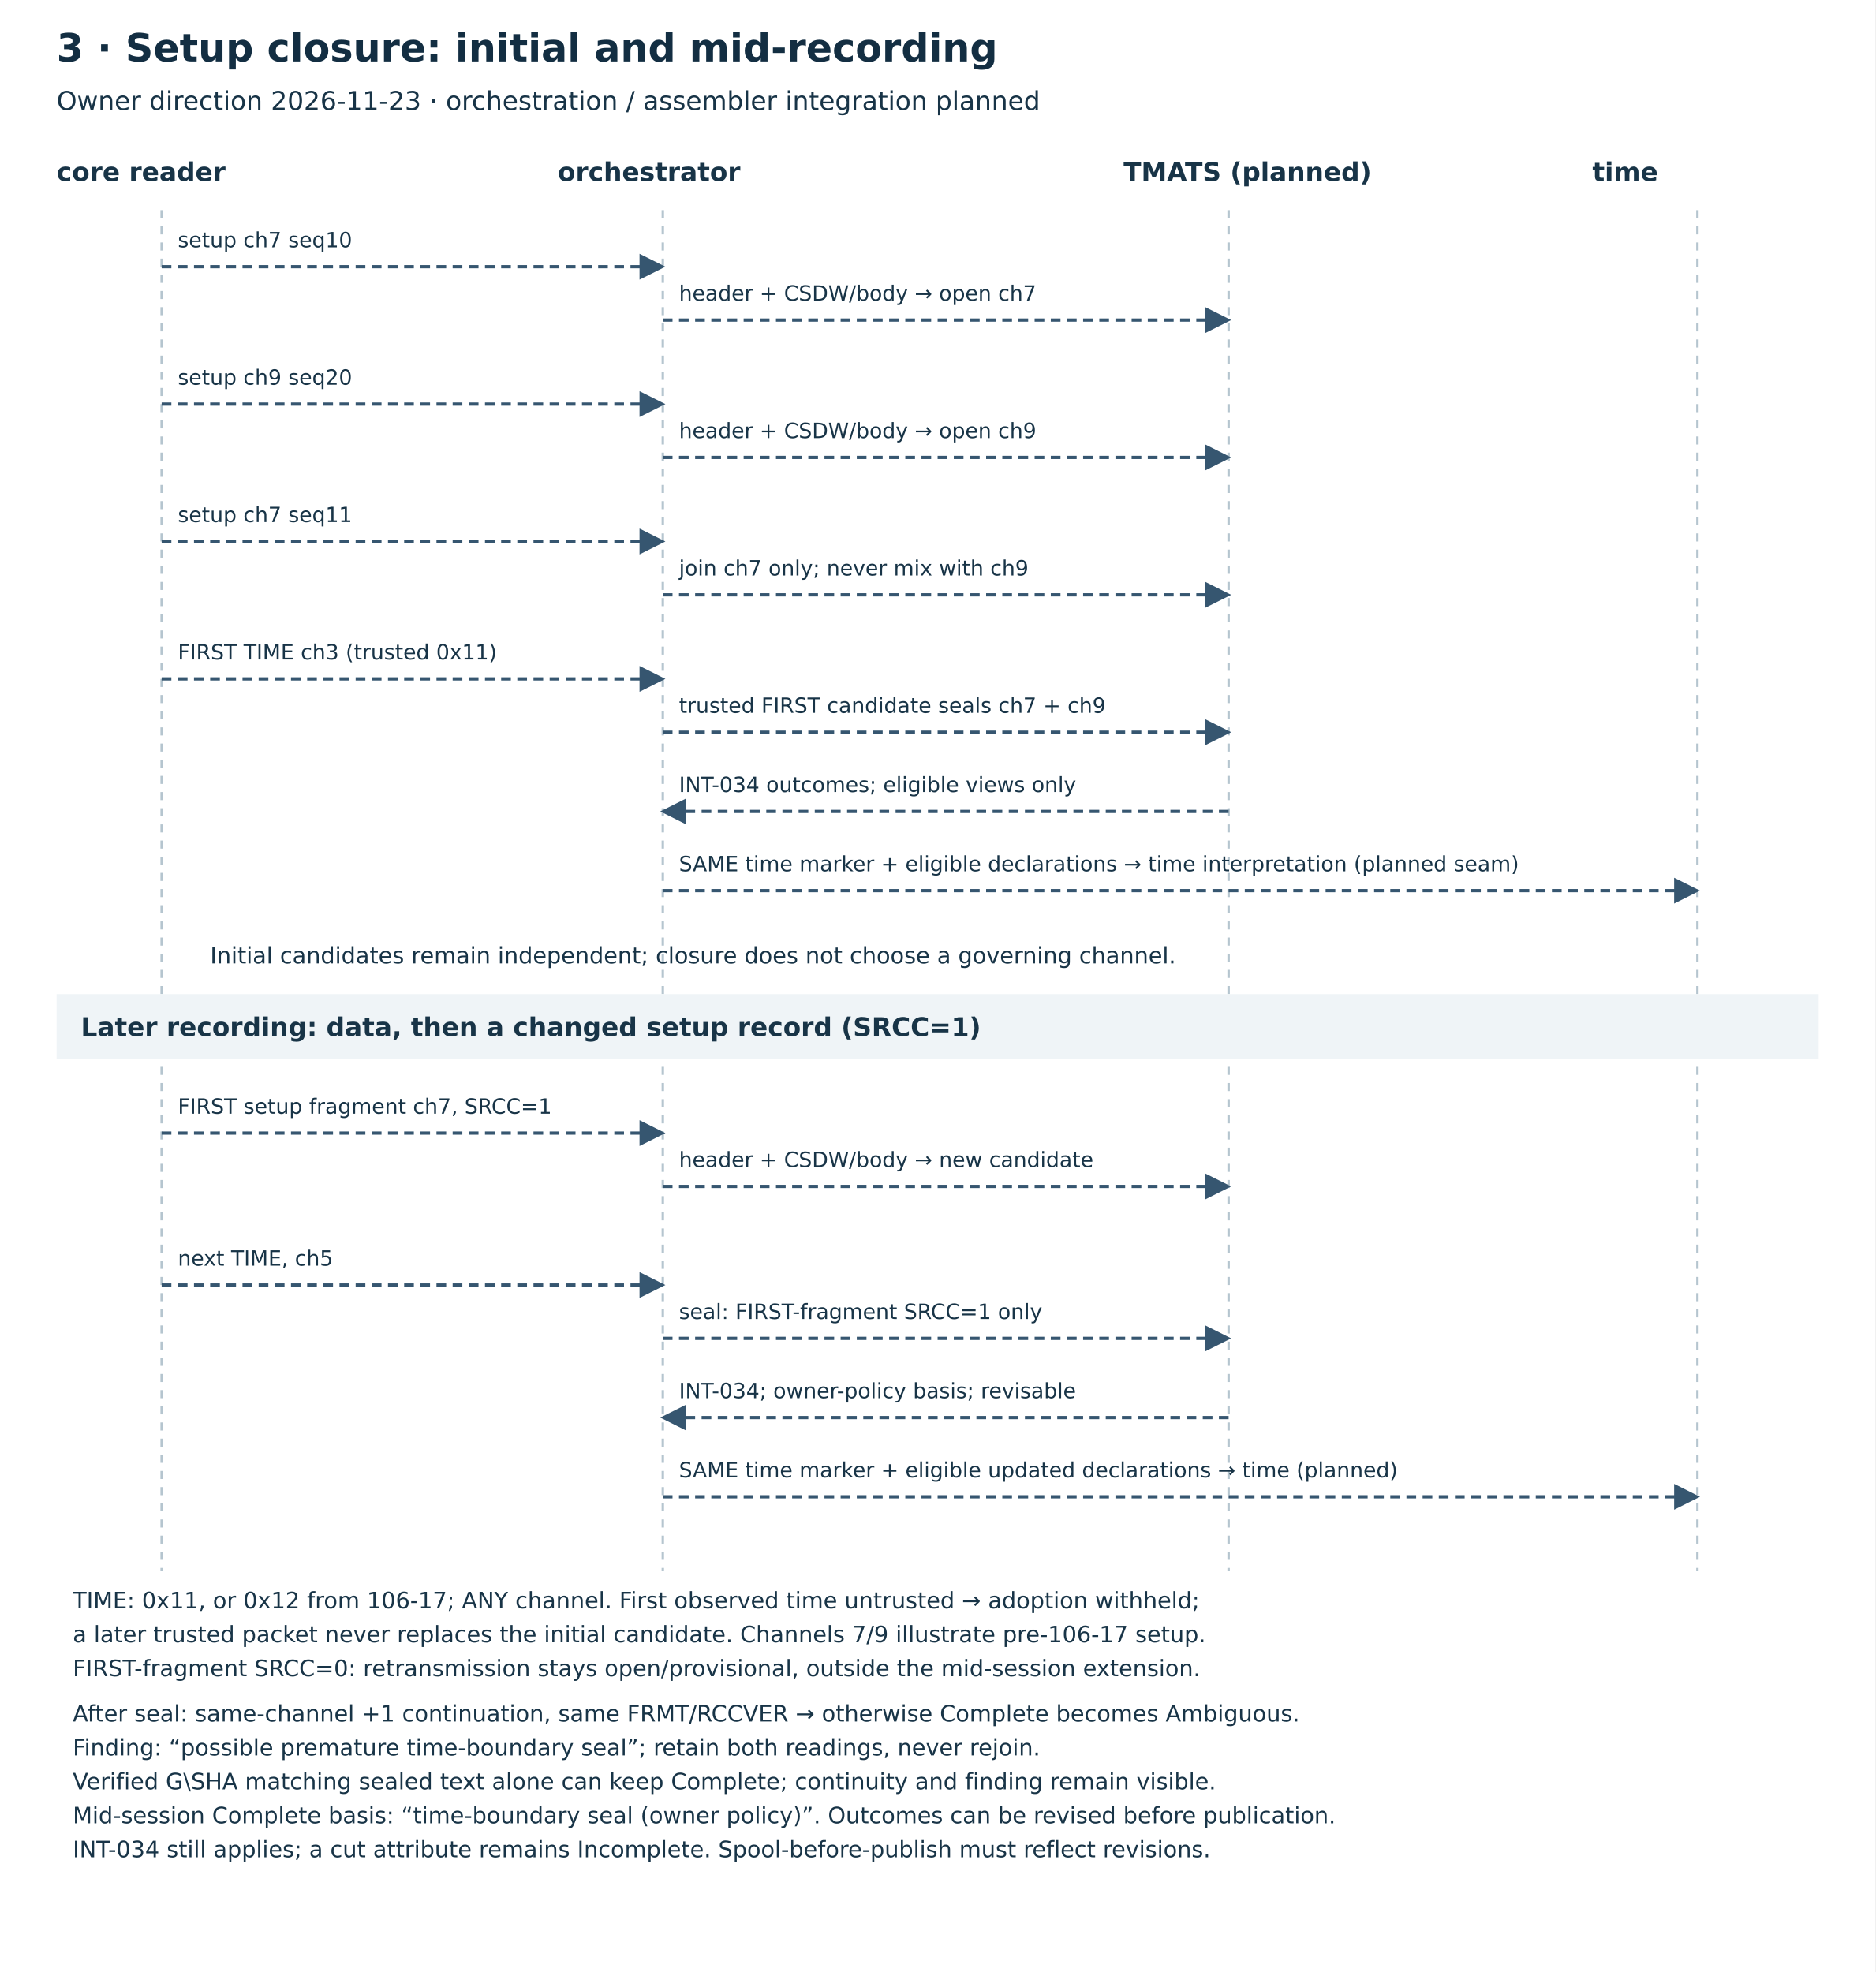
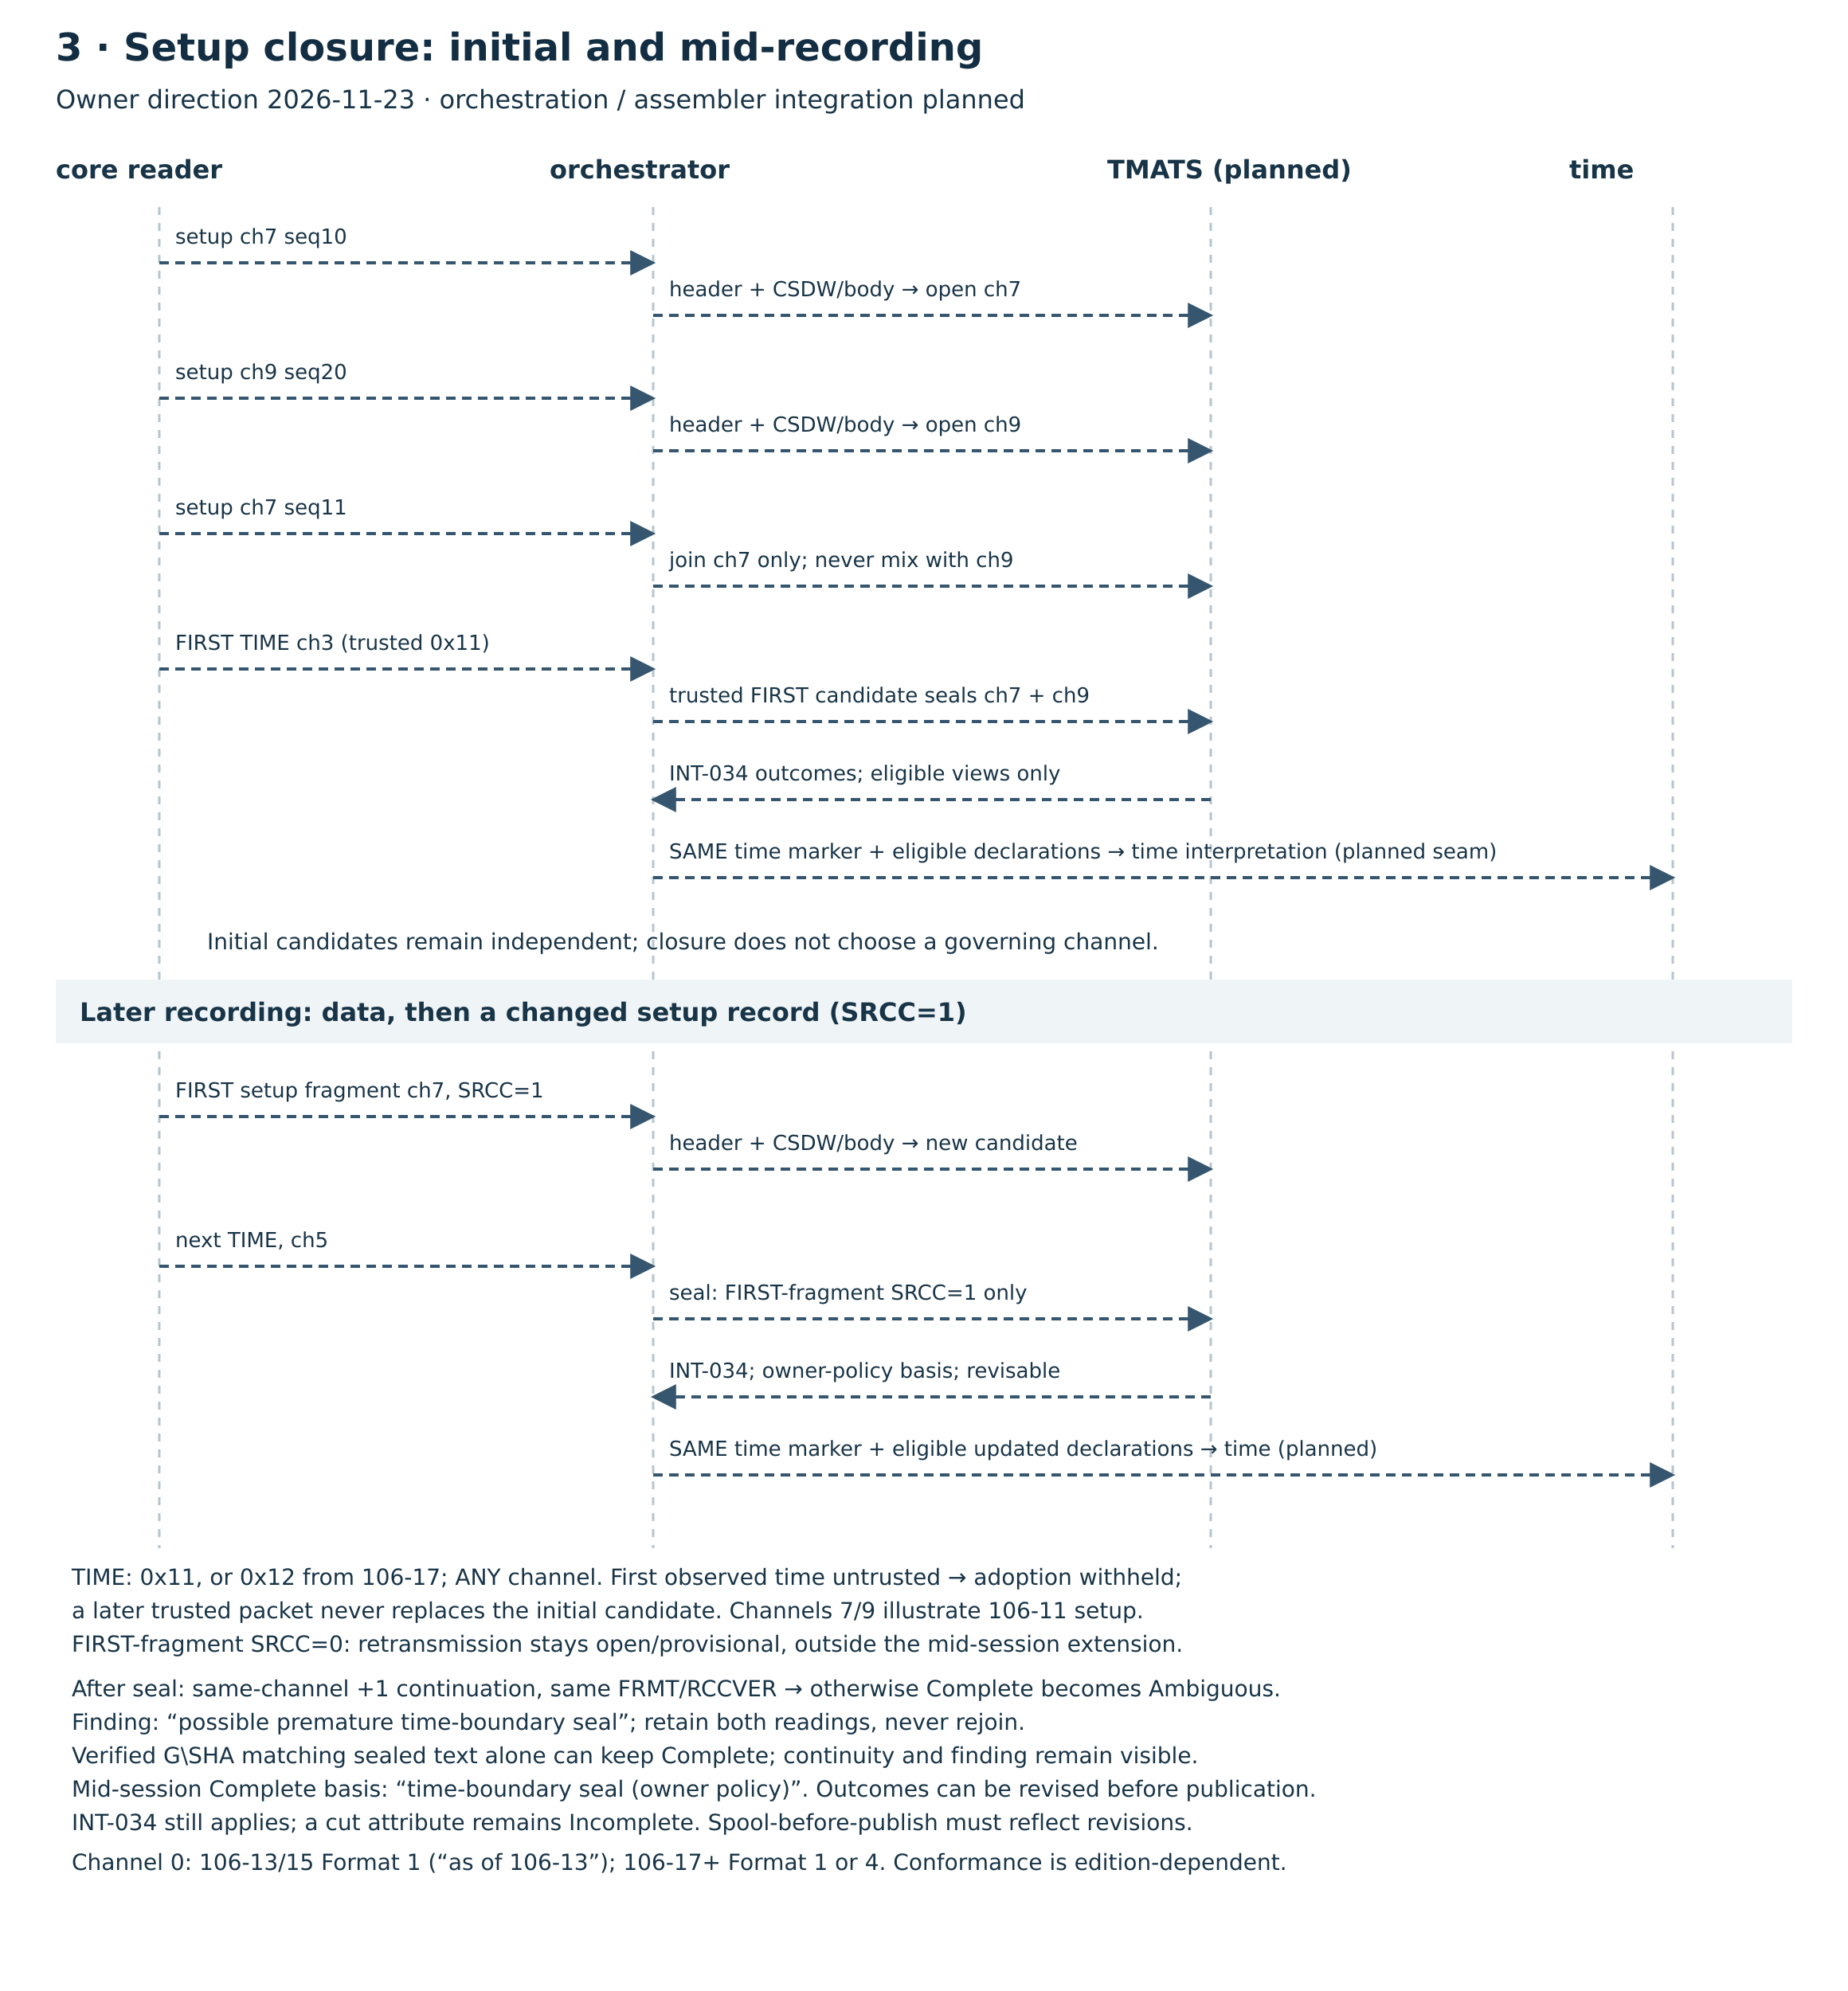
- <svg xmlns="http://www.w3.org/2000/svg" width="1160" height="1220" viewBox="0 0 1160 1220" role="img" aria-labelledby="title desc">
+ <svg xmlns="http://www.w3.org/2000/svg" width="1160" height="1250" viewBox="0 0 1160 1250" role="img" aria-labelledby="title desc">
  <defs>
    <marker id="arrow" viewBox="0 0 10 10" refX="9" refY="5" markerWidth="8" markerHeight="8" orient="auto-start-reverse">
      <path d="M 0 0 L 10 5 L 0 10 z" fill="#365670" />
    </marker>
  </defs>
-   <rect width="1160" height="1220" fill="#fff" />
+   <rect width="1160" height="1250" fill="#fff" />
  <text x="35" y="38" font-family="DejaVu Sans, sans-serif" font-size="24" fill="#132e42" font-weight="bold">
    <tspan x="35" dy="0">3 · Setup closure: initial and mid-recording</tspan>
  </text>
  <text x="35" y="68" font-family="DejaVu Sans, sans-serif" font-size="16" fill="#183447">
    <tspan x="35" dy="0">Owner direction 2026-11-23 · orchestration / assembler integration planned</tspan>
  </text>
  <text x="35" y="112" font-family="DejaVu Sans, sans-serif" font-size="16" fill="#183447" font-weight="bold">
    <tspan x="35" dy="0">core reader</tspan>
  </text>
  <path d="M100 130 V1015" fill="none" stroke="#b5c5cf" stroke-width="1.5" stroke-dasharray="5 5" />
  <text x="345" y="112" font-family="DejaVu Sans, sans-serif" font-size="16" fill="#183447" font-weight="bold">
    <tspan x="345" dy="0">orchestrator</tspan>
  </text>
  <path d="M410 130 V1015" fill="none" stroke="#b5c5cf" stroke-width="1.5" stroke-dasharray="5 5" />
  <text x="695" y="112" font-family="DejaVu Sans, sans-serif" font-size="16" fill="#183447" font-weight="bold">
    <tspan x="695" dy="0">TMATS (planned)</tspan>
  </text>
  <path d="M760 130 V1015" fill="none" stroke="#b5c5cf" stroke-width="1.5" stroke-dasharray="5 5" />
  <text x="985" y="112" font-family="DejaVu Sans, sans-serif" font-size="16" fill="#183447" font-weight="bold">
    <tspan x="985" dy="0">time</tspan>
  </text>
  <path d="M1050 130 V1015" fill="none" stroke="#b5c5cf" stroke-width="1.5" stroke-dasharray="5 5" />
  <path d="M100 165 H410" fill="none" stroke="#365670" stroke-width="2" marker-end="url(#arrow)" stroke-dasharray="6 4" />
  <text x="110" y="153" font-family="DejaVu Sans, sans-serif" font-size="13" fill="#183447">
    <tspan x="110" dy="0">setup ch7 seq10</tspan>
  </text>
  <path d="M410 198 H760" fill="none" stroke="#365670" stroke-width="2" marker-end="url(#arrow)" stroke-dasharray="6 4" />
  <text x="420" y="186" font-family="DejaVu Sans, sans-serif" font-size="13" fill="#183447">
    <tspan x="420" dy="0">header + CSDW/body → open ch7</tspan>
  </text>
  <path d="M100 250 H410" fill="none" stroke="#365670" stroke-width="2" marker-end="url(#arrow)" stroke-dasharray="6 4" />
  <text x="110" y="238" font-family="DejaVu Sans, sans-serif" font-size="13" fill="#183447">
    <tspan x="110" dy="0">setup ch9 seq20</tspan>
  </text>
  <path d="M410 283 H760" fill="none" stroke="#365670" stroke-width="2" marker-end="url(#arrow)" stroke-dasharray="6 4" />
  <text x="420" y="271" font-family="DejaVu Sans, sans-serif" font-size="13" fill="#183447">
    <tspan x="420" dy="0">header + CSDW/body → open ch9</tspan>
  </text>
  <path d="M100 335 H410" fill="none" stroke="#365670" stroke-width="2" marker-end="url(#arrow)" stroke-dasharray="6 4" />
  <text x="110" y="323" font-family="DejaVu Sans, sans-serif" font-size="13" fill="#183447">
    <tspan x="110" dy="0">setup ch7 seq11</tspan>
  </text>
  <path d="M410 368 H760" fill="none" stroke="#365670" stroke-width="2" marker-end="url(#arrow)" stroke-dasharray="6 4" />
  <text x="420" y="356" font-family="DejaVu Sans, sans-serif" font-size="13" fill="#183447">
    <tspan x="420" dy="0">join ch7 only; never mix with ch9</tspan>
  </text>
  <path d="M100 420 H410" fill="none" stroke="#365670" stroke-width="2" marker-end="url(#arrow)" stroke-dasharray="6 4" />
  <text x="110" y="408" font-family="DejaVu Sans, sans-serif" font-size="13" fill="#183447">
    <tspan x="110" dy="0">FIRST TIME ch3 (trusted 0x11)</tspan>
  </text>
  <path d="M410 453 H760" fill="none" stroke="#365670" stroke-width="2" marker-end="url(#arrow)" stroke-dasharray="6 4" />
  <text x="420" y="441" font-family="DejaVu Sans, sans-serif" font-size="13" fill="#183447">
    <tspan x="420" dy="0">trusted FIRST candidate seals ch7 + ch9</tspan>
  </text>
  <path d="M760 502 H410" fill="none" stroke="#365670" stroke-width="2" marker-end="url(#arrow)" stroke-dasharray="6 4" />
  <text x="420" y="490" font-family="DejaVu Sans, sans-serif" font-size="13" fill="#183447">
    <tspan x="420" dy="0">INT-034 outcomes; eligible views only</tspan>
  </text>
  <path d="M410 551 H1050" fill="none" stroke="#365670" stroke-width="2" marker-end="url(#arrow)" stroke-dasharray="6 4" />
  <text x="420" y="539" font-family="DejaVu Sans, sans-serif" font-size="13" fill="#183447">
    <tspan x="420" dy="0">SAME time marker + eligible declarations → time interpretation (planned seam)</tspan>
  </text>
  <text x="130" y="596" font-family="DejaVu Sans, sans-serif" font-size="14" fill="#183447">
    <tspan x="130" dy="0">Initial candidates remain independent; closure does not choose a governing channel.</tspan>
  </text>
  <rect x="35" y="615" width="1090" height="40" fill="#eff4f7" />
  <text x="50" y="641" font-family="DejaVu Sans, sans-serif" font-size="16" fill="#183447" font-weight="bold">
    <tspan x="50" dy="0">Later recording: data, then a changed setup record (SRCC=1)</tspan>
  </text>
  <path d="M100 701 H410" fill="none" stroke="#365670" stroke-width="2" marker-end="url(#arrow)" stroke-dasharray="6 4" />
  <text x="110" y="689" font-family="DejaVu Sans, sans-serif" font-size="13" fill="#183447">
    <tspan x="110" dy="0">FIRST setup fragment ch7, SRCC=1</tspan>
  </text>
  <path d="M410 734 H760" fill="none" stroke="#365670" stroke-width="2" marker-end="url(#arrow)" stroke-dasharray="6 4" />
  <text x="420" y="722" font-family="DejaVu Sans, sans-serif" font-size="13" fill="#183447">
    <tspan x="420" dy="0">header + CSDW/body → new candidate</tspan>
  </text>
  <path d="M100 795 H410" fill="none" stroke="#365670" stroke-width="2" marker-end="url(#arrow)" stroke-dasharray="6 4" />
  <text x="110" y="783" font-family="DejaVu Sans, sans-serif" font-size="13" fill="#183447">
    <tspan x="110" dy="0">next TIME, ch5</tspan>
  </text>
  <path d="M410 828 H760" fill="none" stroke="#365670" stroke-width="2" marker-end="url(#arrow)" stroke-dasharray="6 4" />
  <text x="420" y="816" font-family="DejaVu Sans, sans-serif" font-size="13" fill="#183447">
    <tspan x="420" dy="0">seal: FIRST-fragment SRCC=1 only</tspan>
  </text>
  <path d="M760 877 H410" fill="none" stroke="#365670" stroke-width="2" marker-end="url(#arrow)" stroke-dasharray="6 4" />
  <text x="420" y="865" font-family="DejaVu Sans, sans-serif" font-size="13" fill="#183447">
    <tspan x="420" dy="0">INT-034; owner-policy basis; revisable</tspan>
  </text>
  <path d="M410 926 H1050" fill="none" stroke="#365670" stroke-width="2" marker-end="url(#arrow)" stroke-dasharray="6 4" />
  <text x="420" y="914" font-family="DejaVu Sans, sans-serif" font-size="13" fill="#183447">
    <tspan x="420" dy="0">SAME time marker + eligible updated declarations → time (planned)</tspan>
  </text>
-   <rect x="35" y="972" width="1090" height="240" fill="#fff" />
+   <rect x="35" y="972" width="1090" height="270" fill="#fff" />
  <text x="45" y="995" font-family="DejaVu Sans, sans-serif" font-size="14" fill="#183447">
    <tspan x="45" dy="0">TIME: 0x11, or 0x12 from 106-17; ANY channel. First observed time untrusted → adoption withheld;</tspan>
-     <tspan x="45" dy="21">a later trusted packet never replaces the initial candidate. Channels 7/9 illustrate pre-106-17 setup.</tspan>
+     <tspan x="45" dy="21">a later trusted packet never replaces the initial candidate. Channels 7/9 illustrate 106-11 setup.</tspan>
    <tspan x="45" dy="21">FIRST-fragment SRCC=0: retransmission stays open/provisional, outside the mid-session extension.</tspan>
    <tspan x="45" dy="28">After seal: same-channel +1 continuation, same FRMT/RCCVER → otherwise Complete becomes Ambiguous.</tspan>
    <tspan x="45" dy="21">Finding: “possible premature time-boundary seal”; retain both readings, never rejoin.</tspan>
    <tspan x="45" dy="21">Verified G\SHA matching sealed text alone can keep Complete; continuity and finding remain visible.</tspan>
    <tspan x="45" dy="21">Mid-session Complete basis: “time-boundary seal (owner policy)”. Outcomes can be revised before publication.</tspan>
    <tspan x="45" dy="21">INT-034 still applies; a cut attribute remains Incomplete. Spool-before-publish must reflect revisions.</tspan>
+     <tspan x="45" dy="25">Channel 0: 106-13/15 Format 1 (“as of 106-13”); 106-17+ Format 1 or 4. Conformance is edition-dependent.</tspan>
  </text>
</svg>
